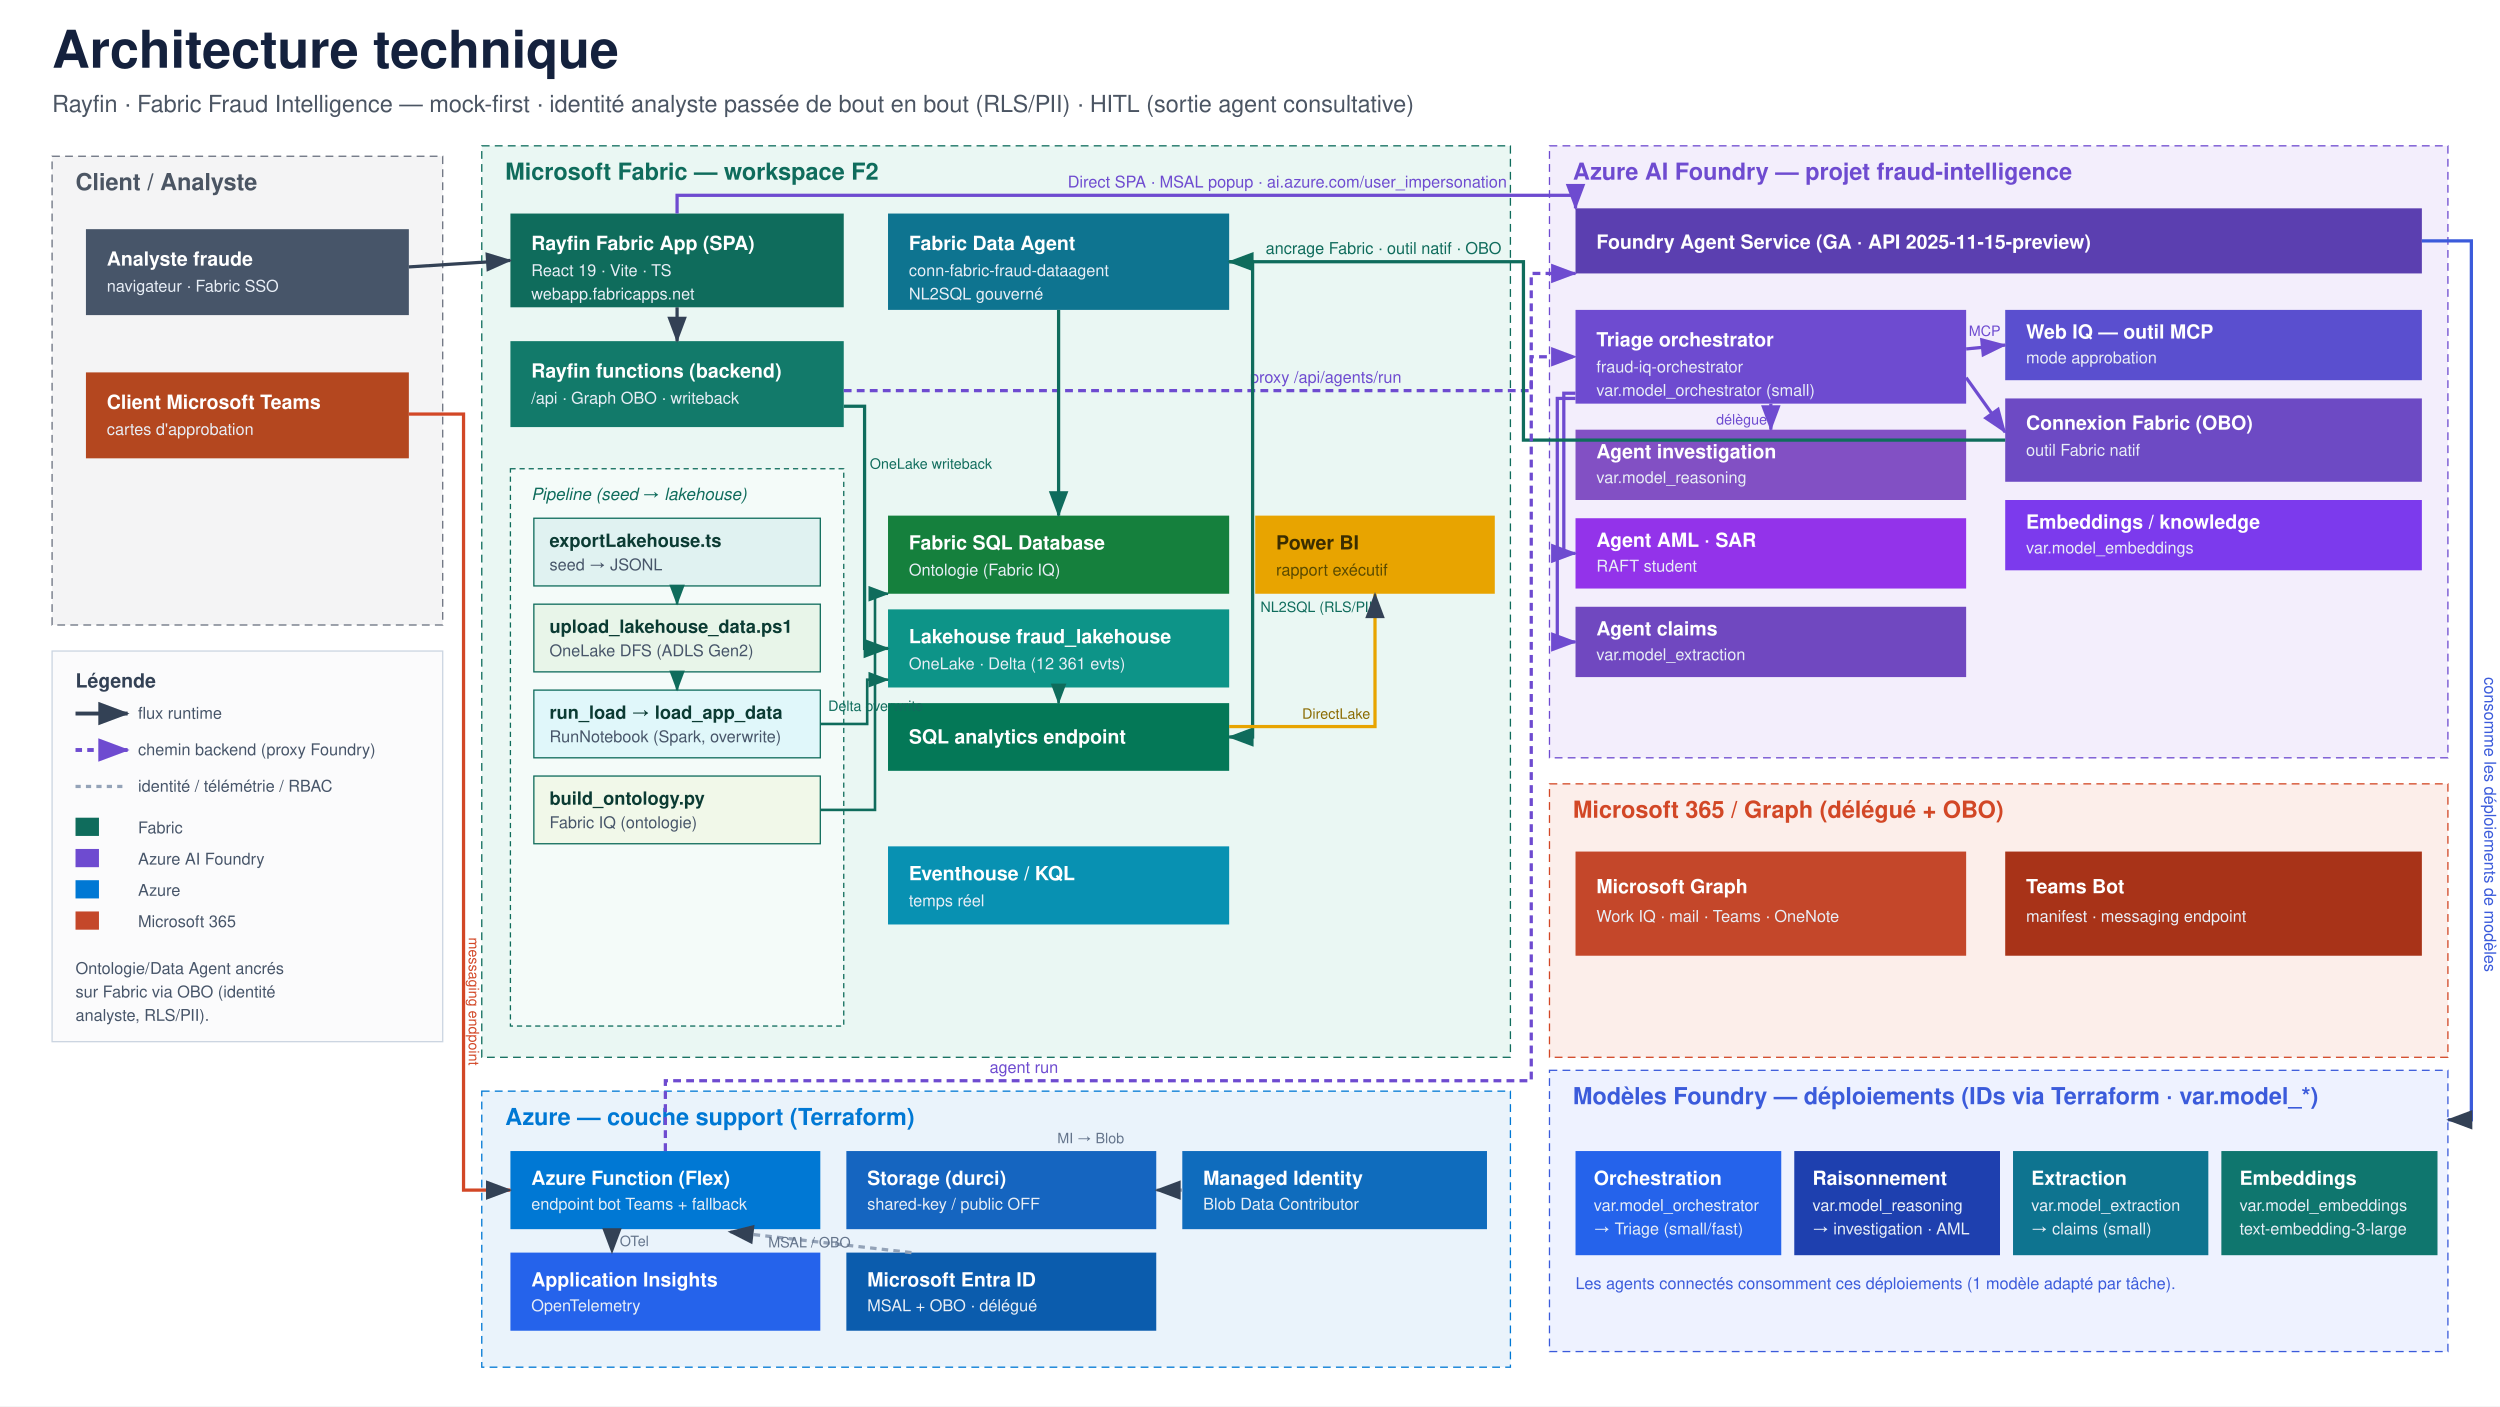
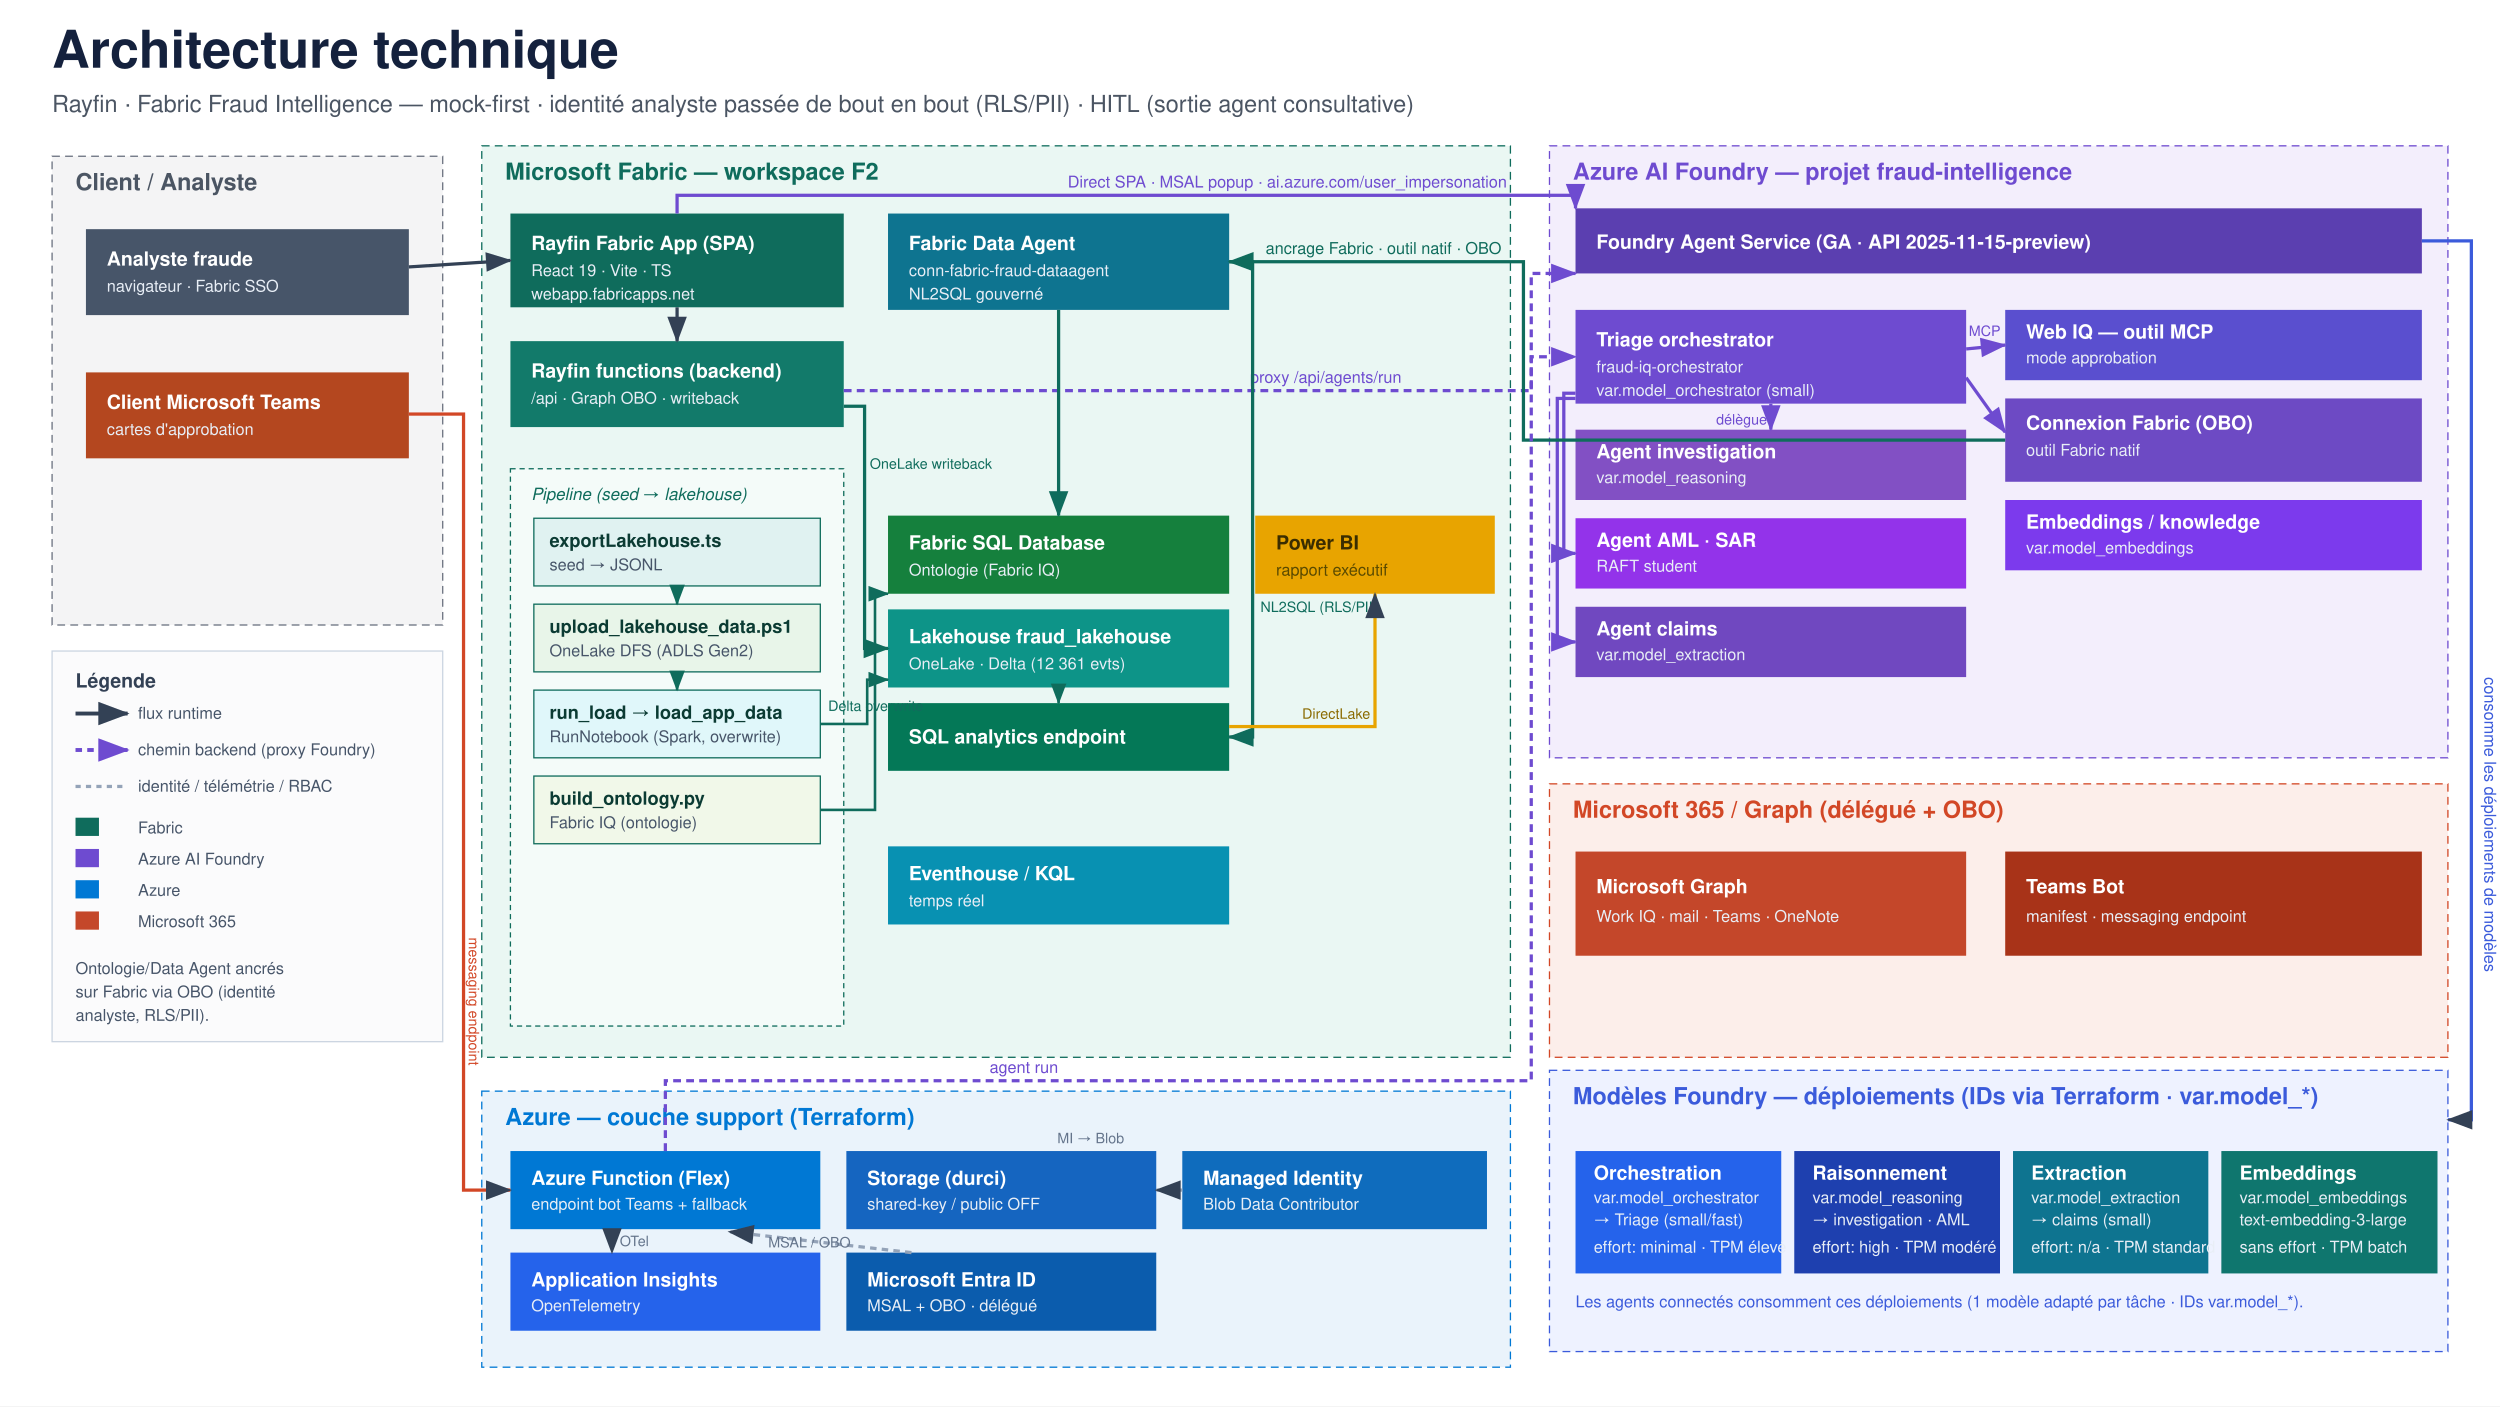
<svg xmlns="http://www.w3.org/2000/svg" width="1920" height="1080" viewBox="0 0 1920 1080" font-family="Segoe UI, -apple-system, Helvetica, Arial, sans-serif">
  <defs>
    <marker id="arr" markerWidth="9" markerHeight="9" refX="7.5" refY="3" orient="auto">
      <path d="M0,0 L8,3 L0,6 Z" fill="#334155" />
    </marker>
    <marker id="arrP" markerWidth="9" markerHeight="9" refX="7.5" refY="3" orient="auto">
      <path d="M0,0 L8,3 L0,6 Z" fill="#6E4BD0" />
    </marker>
    <marker id="arrG" markerWidth="9" markerHeight="9" refX="7.5" refY="3" orient="auto">
      <path d="M0,0 L8,3 L0,6 Z" fill="#0F6C5C" />
    </marker>
    <style>
      .t{fill:#fff;font-size:15px;font-weight:600}
      .ts{fill:#e8eef6;font-size:12.5px;font-weight:400}
      .pt{font-size:18px;font-weight:700}
      .lbl{fill:#475569;font-size:12.5px}
      .dark{fill:#0b3b33;font-size:14px;font-weight:600}
    </style>
  </defs>
  <rect x="0" y="0" width="1920" height="1080" fill="#ffffff" />
  <text x="40" y="52" font-size="40" font-weight="700" fill="#14213D">Architecture technique</text>
  <text x="40" y="86" font-size="18" fill="#4B5563">Rayfin · Fabric Fraud Intelligence — mock-first · identité analyste passée de bout en bout (RLS/PII) · HITL (sortie agent consultative)</text>
  <rect x="40" y="120" width="300" height="360" fill="#F4F4F5" stroke="#6B7280" stroke-dasharray="6 4" />
  <text x="58" y="146" class="pt" fill="#4B5563">Client / Analyste</text>
  <rect x="370" y="112" width="790" height="700" fill="#EAF7F3" stroke="#0F6C5C" stroke-dasharray="6 4" />
  <text x="388" y="138" class="pt" fill="#0F6C5C">Microsoft Fabric — workspace F2</text>
  <rect x="1190" y="112" width="690" height="470" fill="#F3EEFC" stroke="#6E4BD0" stroke-dasharray="6 4" />
  <text x="1208" y="138" class="pt" fill="#6E4BD0">Azure AI Foundry — projet fraud-intelligence</text>
  <rect x="370" y="838" width="790" height="212" fill="#EAF3FB" stroke="#0078D4" stroke-dasharray="6 4" />
  <text x="388" y="864" class="pt" fill="#0078D4">Azure — couche support (Terraform)</text>
  <rect x="1190" y="602" width="690" height="210" fill="#FCEEEA" stroke="#D24726" stroke-dasharray="6 4" />
  <text x="1208" y="628" class="pt" fill="#D24726">Microsoft 365 / Graph (délégué + OBO)</text>
  <rect x="66" y="176" width="248" height="66" fill="#475569" />
  <text x="82" y="204" class="t">Analyste fraude</text>
  <text x="82" y="224" class="ts">navigateur · Fabric SSO</text>
  <rect x="66" y="286" width="248" height="66" fill="#B4471F" />
  <text x="82" y="314" class="t">Client Microsoft Teams</text>
  <text x="82" y="334" class="ts">cartes d'approbation</text>
  <rect x="40" y="500" width="300" height="300" fill="#FBFBFC" stroke="#CBD5E1" />
  <text x="58" y="528" font-size="15" font-weight="700" fill="#334155">Légende</text>
  <line x1="58" y1="548" x2="98" y2="548" stroke="#334155" stroke-width="3" marker-end="url(#arr)" />
  <text x="106" y="552" class="lbl">flux runtime</text>
  <line x1="58" y1="576" x2="98" y2="576" stroke="#6E4BD0" stroke-width="3" stroke-dasharray="5 4" marker-end="url(#arrP)" />
  <text x="106" y="580" class="lbl">chemin backend (proxy Foundry)</text>
  <line x1="58" y1="604" x2="98" y2="604" stroke="#94a3b8" stroke-width="2.5" stroke-dasharray="4 4" />
  <text x="106" y="608" class="lbl">identité / télémétrie / RBAC</text>
  <rect x="58" y="628" width="18" height="14" fill="#0F6C5C" />
  <text x="106" y="640" class="lbl">Fabric</text>
  <rect x="58" y="652" width="18" height="14" fill="#6E4BD0" />
  <text x="106" y="664" class="lbl">Azure AI Foundry</text>
  <rect x="58" y="676" width="18" height="14" fill="#0078D4" />
  <text x="106" y="688" class="lbl">Azure</text>
  <rect x="58" y="700" width="18" height="14" fill="#C4472A" />
  <text x="106" y="712" class="lbl">Microsoft 365</text>
  <text x="58" y="748" class="lbl" font-size="11">Ontologie/Data Agent ancrés</text>
  <text x="58" y="766" class="lbl" font-size="11">sur Fabric via OBO (identité</text>
  <text x="58" y="784" class="lbl" font-size="11">analyste, RLS/PII).</text>
  <rect x="392" y="164" width="256" height="72" fill="#0F6C5C" />
  <text x="408" y="192" class="t">Rayfin Fabric App (SPA)</text>
  <text x="408" y="212" class="ts">React 19 · Vite · TS</text>
  <text x="408" y="230" class="ts">webapp.fabricapps.net</text>
  <rect x="392" y="262" width="256" height="66" fill="#127A6A" />
  <text x="408" y="290" class="t">Rayfin functions (backend)</text>
  <text x="408" y="310" class="ts">/api · Graph OBO · writeback</text>
  <rect x="392" y="360" width="256" height="428" fill="#F4FBF9" stroke="#0F6C5C" stroke-dasharray="4 3" />
  <text x="408" y="384" font-size="13" font-style="italic" fill="#0F6C5C">Pipeline (seed → lakehouse)</text>
  <rect x="410" y="398" width="220" height="52" fill="#E0F2F1" stroke="#0F6C5C" />
  <text x="422" y="420" class="dark" font-size="12.5">exportLakehouse.ts</text>
  <text x="422" y="438" class="lbl" font-size="11">seed → JSONL</text>
  <rect x="410" y="464" width="220" height="52" fill="#E8F5E9" stroke="#0F6C5C" />
  <text x="422" y="486" class="dark" font-size="12.5">upload_lakehouse_data.ps1</text>
  <text x="422" y="504" class="lbl" font-size="11">OneLake DFS (ADLS Gen2)</text>
  <rect x="410" y="530" width="220" height="52" fill="#E0F7FA" stroke="#0F6C5C" />
  <text x="422" y="552" class="dark" font-size="12.5">run_load → load_app_data</text>
  <text x="422" y="570" class="lbl" font-size="11">RunNotebook (Spark, overwrite)</text>
  <rect x="410" y="596" width="220" height="52" fill="#F1F8E9" stroke="#0F6C5C" />
  <text x="422" y="618" class="dark" font-size="12.5">build_ontology.py</text>
  <text x="422" y="636" class="lbl" font-size="11">Fabric IQ (ontologie)</text>
  <rect x="682" y="164" width="262" height="74" fill="#0E7490" />
  <text x="698" y="192" class="t">Fabric Data Agent</text>
  <text x="698" y="212" class="ts">conn-fabric-fraud-dataagent</text>
  <text x="698" y="230" class="ts">NL2SQL gouverné</text>
  <rect x="682" y="396" width="262" height="60" fill="#15803D" />
  <text x="698" y="422" class="t">Fabric SQL Database</text>
  <text x="698" y="442" class="ts">Ontologie (Fabric IQ)</text>
  <rect x="682" y="468" width="262" height="60" fill="#0D9488" />
  <text x="698" y="494" class="t">Lakehouse fraud_lakehouse</text>
  <text x="698" y="514" class="ts">OneLake · Delta (12 361 evts)</text>
  <rect x="682" y="540" width="262" height="52" fill="#047857" />
  <text x="698" y="571" class="t">SQL analytics endpoint</text>
  <rect x="682" y="650" width="262" height="60" fill="#0891B2" />
  <text x="698" y="676" class="t">Eventhouse / KQL</text>
  <text x="698" y="696" class="ts">temps réel</text>
  <rect x="964" y="396" width="184" height="60" fill="#E8A400" />
  <text x="980" y="422" font-size="15" font-weight="700" fill="#3a2d00">Power BI</text>
  <text x="980" y="442" font-size="12.5" fill="#5a4a00">rapport exécutif</text>
  <rect x="1210" y="160" width="650" height="50" fill="#5B3FB0" />
  <text x="1226" y="191" class="t" font-size="16">Foundry Agent Service (GA · API 2025-11-15-preview)</text>
  <rect x="1210" y="238" width="300" height="72" fill="#6E4BD0" />
  <text x="1226" y="266" class="t">Triage orchestrator</text>
  <text x="1226" y="286" class="ts">fraud-iq-orchestrator</text>
  <text x="1226" y="304" class="ts">var.model_orchestrator (small)</text>
  <rect x="1210" y="330" width="300" height="54" fill="#8250C4" />
  <text x="1226" y="352" class="t" font-size="14">Agent investigation</text>
  <text x="1226" y="371" class="ts">var.model_reasoning</text>
  <rect x="1210" y="398" width="300" height="54" fill="#9333EA" />
  <text x="1226" y="420" class="t" font-size="14">Agent AML · SAR</text>
  <text x="1226" y="439" class="ts">RAFT student</text>
  <rect x="1210" y="466" width="300" height="54" fill="#7048C0" />
  <text x="1226" y="488" class="t" font-size="14">Agent claims</text>
  <text x="1226" y="507" class="ts">var.model_extraction</text>
  <rect x="1540" y="238" width="320" height="54" fill="#5A4FCF" />
  <text x="1556" y="260" class="t" font-size="14">Web IQ — outil MCP</text>
  <text x="1556" y="279" class="ts">mode approbation</text>
  <rect x="1540" y="306" width="320" height="64" fill="#6D4AC4" />
  <text x="1556" y="330" class="t" font-size="14">Connexion Fabric (OBO)</text>
  <text x="1556" y="350" class="ts">outil Fabric natif</text>
  <rect x="1540" y="384" width="320" height="54" fill="#7C3AED" />
  <text x="1556" y="406" class="t" font-size="14">Embeddings / knowledge</text>
  <text x="1556" y="425" class="ts">var.model_embeddings</text>
  <rect x="392" y="884" width="238" height="60" fill="#0078D4" />
  <text x="408" y="910" class="t" font-size="14">Azure Function (Flex)</text>
  <text x="408" y="929" class="ts">endpoint bot Teams + fallback</text>
  <rect x="650" y="884" width="238" height="60" fill="#1565C0" />
  <text x="666" y="910" class="t" font-size="14">Storage (durci)</text>
  <text x="666" y="929" class="ts">shared-key / public OFF</text>
  <rect x="908" y="884" width="234" height="60" fill="#0F6CBD" />
  <text x="924" y="910" class="t" font-size="14">Managed Identity</text>
  <text x="924" y="929" class="ts">Blob Data Contributor</text>
  <rect x="392" y="962" width="238" height="60" fill="#2563EB" />
  <text x="408" y="988" class="t" font-size="14">Application Insights</text>
  <text x="408" y="1007" class="ts">OpenTelemetry</text>
  <rect x="650" y="962" width="238" height="60" fill="#0B5CAD" />
  <text x="666" y="988" class="t" font-size="14">Microsoft Entra ID</text>
  <text x="666" y="1007" class="ts">MSAL + OBO · délégué</text>
  <rect x="1210" y="654" width="300" height="80" fill="#C4472A" />
  <text x="1226" y="686" class="t">Microsoft Graph</text>
  <text x="1226" y="708" class="ts">Work IQ · mail · Teams · OneNote</text>
  <rect x="1540" y="654" width="320" height="80" fill="#A83318" />
  <text x="1556" y="686" class="t">Teams Bot</text>
  <text x="1556" y="708" class="ts">manifest · messaging endpoint</text>
  <path d="M314,205 L392,200" fill="none" stroke="#334155" stroke-width="2.5" marker-end="url(#arr)" />
  <path d="M520,236 L520,262" fill="none" stroke="#334155" stroke-width="2.5" marker-end="url(#arr)" />
  <path d="M520,164 L520,150 L1210,150 L1210,160" fill="none" stroke="#6E4BD0" stroke-width="2.5" marker-end="url(#arrP)" />
  <text x="820" y="144" fill="#6E4BD0" font-size="12.5">Direct SPA · MSAL popup · ai.azure.com/user_impersonation</text>
  <path d="M648,300 L1176,300 L1176,274 L1210,274" fill="none" stroke="#6E4BD0" stroke-width="2.5" stroke-dasharray="6 4" marker-end="url(#arrP)" />
  <text x="960" y="294" fill="#6E4BD0" font-size="12.5">proxy /api/agents/run</text>
  <path d="M648,312 L664,312 L664,498 L682,498" fill="none" stroke="#0F6C5C" stroke-width="2.5" marker-end="url(#arrG)" />
  <text x="668" y="360" fill="#0F6C5C" font-size="11">OneLake writeback</text>
  <path d="M1360,310 L1360,330" fill="none" stroke="#6E4BD0" stroke-width="2.5" marker-end="url(#arrP)" />
  <path d="M1210,302 L1201,302 L1201,425 L1210,425" fill="none" stroke="#6E4BD0" stroke-width="2.5" marker-end="url(#arrP)" />
  <path d="M1210,306 L1196,306 L1196,493 L1210,493" fill="none" stroke="#6E4BD0" stroke-width="2.5" marker-end="url(#arrP)" />
  <text x="1318" y="326" fill="#6E4BD0" font-size="11">délègue</text>
  <path d="M1510,268 L1540,265" fill="none" stroke="#6E4BD0" stroke-width="2.5" marker-end="url(#arrP)" />
  <text x="1512" y="258" fill="#6E4BD0" font-size="11">MCP</text>
  <path d="M1510,290 L1540,332" fill="none" stroke="#6E4BD0" stroke-width="2.5" marker-end="url(#arrP)" />
  <path d="M1540,338 L1170,338 L1170,201 L944,201" fill="none" stroke="#0F6C5C" stroke-width="2.5" marker-end="url(#arrG)" />
  <text x="972" y="195" fill="#0F6C5C" font-size="12.5">ancrage Fabric · outil natif · OBO</text>
  <path d="M813,238 L813,396" fill="none" stroke="#0F6C5C" stroke-width="2.5" marker-end="url(#arrG)" />
  <path d="M944,201 L962,201 L962,566 L944,566" fill="none" stroke="#0F6C5C" stroke-width="2.5" marker-end="url(#arrG)" />
  <text x="968" y="470" fill="#0F6C5C" font-size="11">NL2SQL (RLS/PII)</text>
  <path d="M520,450 L520,464" fill="none" stroke="#0F6C5C" stroke-width="2" marker-end="url(#arrG)" />
  <path d="M520,516 L520,530" fill="none" stroke="#0F6C5C" stroke-width="2" marker-end="url(#arrG)" />
  <path d="M630,556 L666,556 L666,522 L682,522" fill="none" stroke="#0F6C5C" stroke-width="2" marker-end="url(#arrG)" />
  <text x="636" y="546" fill="#0F6C5C" font-size="11">Delta overwrite</text>
  <path d="M630,622 L672,622 L672,456 L682,456" fill="none" stroke="#0F6C5C" stroke-width="2" marker-end="url(#arrG)" />
  <path d="M813,528 L813,540" fill="none" stroke="#0F6C5C" stroke-width="2" marker-end="url(#arrG)" />
  <path d="M944,558 L1056,558 L1056,456" fill="none" stroke="#E8A400" stroke-width="2.5" marker-end="url(#arr)" />
  <text x="1000" y="552" fill="#8a6a00" font-size="11">DirectLake</text>
  <path d="M314,318 L356,318 L356,914 L392,914" fill="none" stroke="#D24726" stroke-width="2.5" marker-end="url(#arr)" />
  <text x="360" y="720" fill="#D24726" font-size="11" transform="rotate(90 360 720)">messaging endpoint</text>
  <path d="M511,884 L511,830 L1176,830 L1176,210 L1210,210" fill="none" stroke="#6E4BD0" stroke-width="2.5" stroke-dasharray="6 4" marker-end="url(#arrP)" />
  <text x="760" y="824" fill="#6E4BD0" font-size="12.5">agent run</text>
  <path d="M908,914 L888,914" fill="none" stroke="#94a3b8" stroke-width="2.5" stroke-dasharray="5 4" marker-end="url(#arr)" />
  <text x="812" y="878" fill="#64748b" font-size="11">MI → Blob</text>
  <path d="M470,944 L470,962" fill="none" stroke="#94a3b8" stroke-width="2.5" stroke-dasharray="5 4" marker-end="url(#arr)" />
  <text x="476" y="957" fill="#64748b" font-size="11">OTel</text>
  <path d="M700,962 L560,946" fill="none" stroke="#94a3b8" stroke-width="2.5" stroke-dasharray="5 4" marker-end="url(#arr)" />
  <text x="590" y="958" fill="#64748b" font-size="11">MSAL / OBO</text>
  <rect x="1190" y="822" width="690" height="216" fill="#EEF2FF" stroke="#3B5BDB" stroke-dasharray="6 4" />
  <text x="1208" y="848" class="pt" fill="#3B5BDB">Modèles Foundry — déploiements (IDs via Terraform · var.model_*)</text>
-   <rect x="1210" y="884" width="158" height="80" fill="#2563EB" />
-   <text x="1224" y="910" class="t" font-size="14">Orchestration</text>
-   <text x="1224" y="930" class="ts" font-size="11.5">var.model_orchestrator</text>
-   <text x="1224" y="948" class="ts" font-size="11.5">→ Triage (small/fast)</text>
-   <rect x="1378" y="884" width="158" height="80" fill="#1E40AF" />
-   <text x="1392" y="910" class="t" font-size="14">Raisonnement</text>
-   <text x="1392" y="930" class="ts" font-size="11.5">var.model_reasoning</text>
-   <text x="1392" y="948" class="ts" font-size="11.5">→ investigation · AML</text>
-   <rect x="1546" y="884" width="150" height="80" fill="#0E7490" />
-   <text x="1560" y="910" class="t" font-size="14">Extraction</text>
-   <text x="1560" y="930" class="ts" font-size="11.5">var.model_extraction</text>
-   <text x="1560" y="948" class="ts" font-size="11.5">→ claims (small)</text>
-   <rect x="1706" y="884" width="166" height="80" fill="#0F766E" />
-   <text x="1720" y="910" class="t" font-size="14">Embeddings</text>
-   <text x="1720" y="930" class="ts" font-size="11.5">var.model_embeddings</text>
-   <text x="1720" y="948" class="ts" font-size="11.5">text-embedding-3-large</text>
-   <text x="1210" y="990" fill="#3B5BDB" font-size="12.5">Les agents connectés consomment ces déploiements (1 modèle adapté par tâche).</text>
+   <rect x="1210" y="884" width="158" height="94" fill="#2563EB" />
+   <text x="1224" y="906" class="t" font-size="14">Orchestration</text>
+   <text x="1224" y="924" class="ts" font-size="11">var.model_orchestrator</text>
+   <text x="1224" y="941" class="ts" font-size="11">→ Triage (small/fast)</text>
+   <text x="1224" y="962" class="ts" font-size="10.5">effort: minimal · TPM élevé</text>
+   <rect x="1378" y="884" width="158" height="94" fill="#1E40AF" />
+   <text x="1392" y="906" class="t" font-size="14">Raisonnement</text>
+   <text x="1392" y="924" class="ts" font-size="11">var.model_reasoning</text>
+   <text x="1392" y="941" class="ts" font-size="11">→ investigation · AML</text>
+   <text x="1392" y="962" class="ts" font-size="10.5">effort: high · TPM modéré</text>
+   <rect x="1546" y="884" width="150" height="94" fill="#0E7490" />
+   <text x="1560" y="906" class="t" font-size="14">Extraction</text>
+   <text x="1560" y="924" class="ts" font-size="11">var.model_extraction</text>
+   <text x="1560" y="941" class="ts" font-size="11">→ claims (small)</text>
+   <text x="1560" y="962" class="ts" font-size="10.5">effort: n/a · TPM standard</text>
+   <rect x="1706" y="884" width="166" height="94" fill="#0F766E" />
+   <text x="1720" y="906" class="t" font-size="14">Embeddings</text>
+   <text x="1720" y="924" class="ts" font-size="11">var.model_embeddings</text>
+   <text x="1720" y="941" class="ts" font-size="11">text-embedding-3-large</text>
+   <text x="1720" y="962" class="ts" font-size="10.5">sans effort · TPM batch</text>
+   <text x="1210" y="1004" fill="#3B5BDB" font-size="12.5">Les agents connectés consomment ces déploiements (1 modèle adapté par tâche · IDs var.model_*).</text>
  <path d="M1860,185 L1898,185 L1898,860 L1880,860" fill="none" stroke="#3B5BDB" stroke-width="2.5" marker-end="url(#arr)" />
  <text x="1908" y="520" fill="#3B5BDB" font-size="12.5" transform="rotate(90 1908 520)">consomme les déploiements de modèles</text>
</svg>
